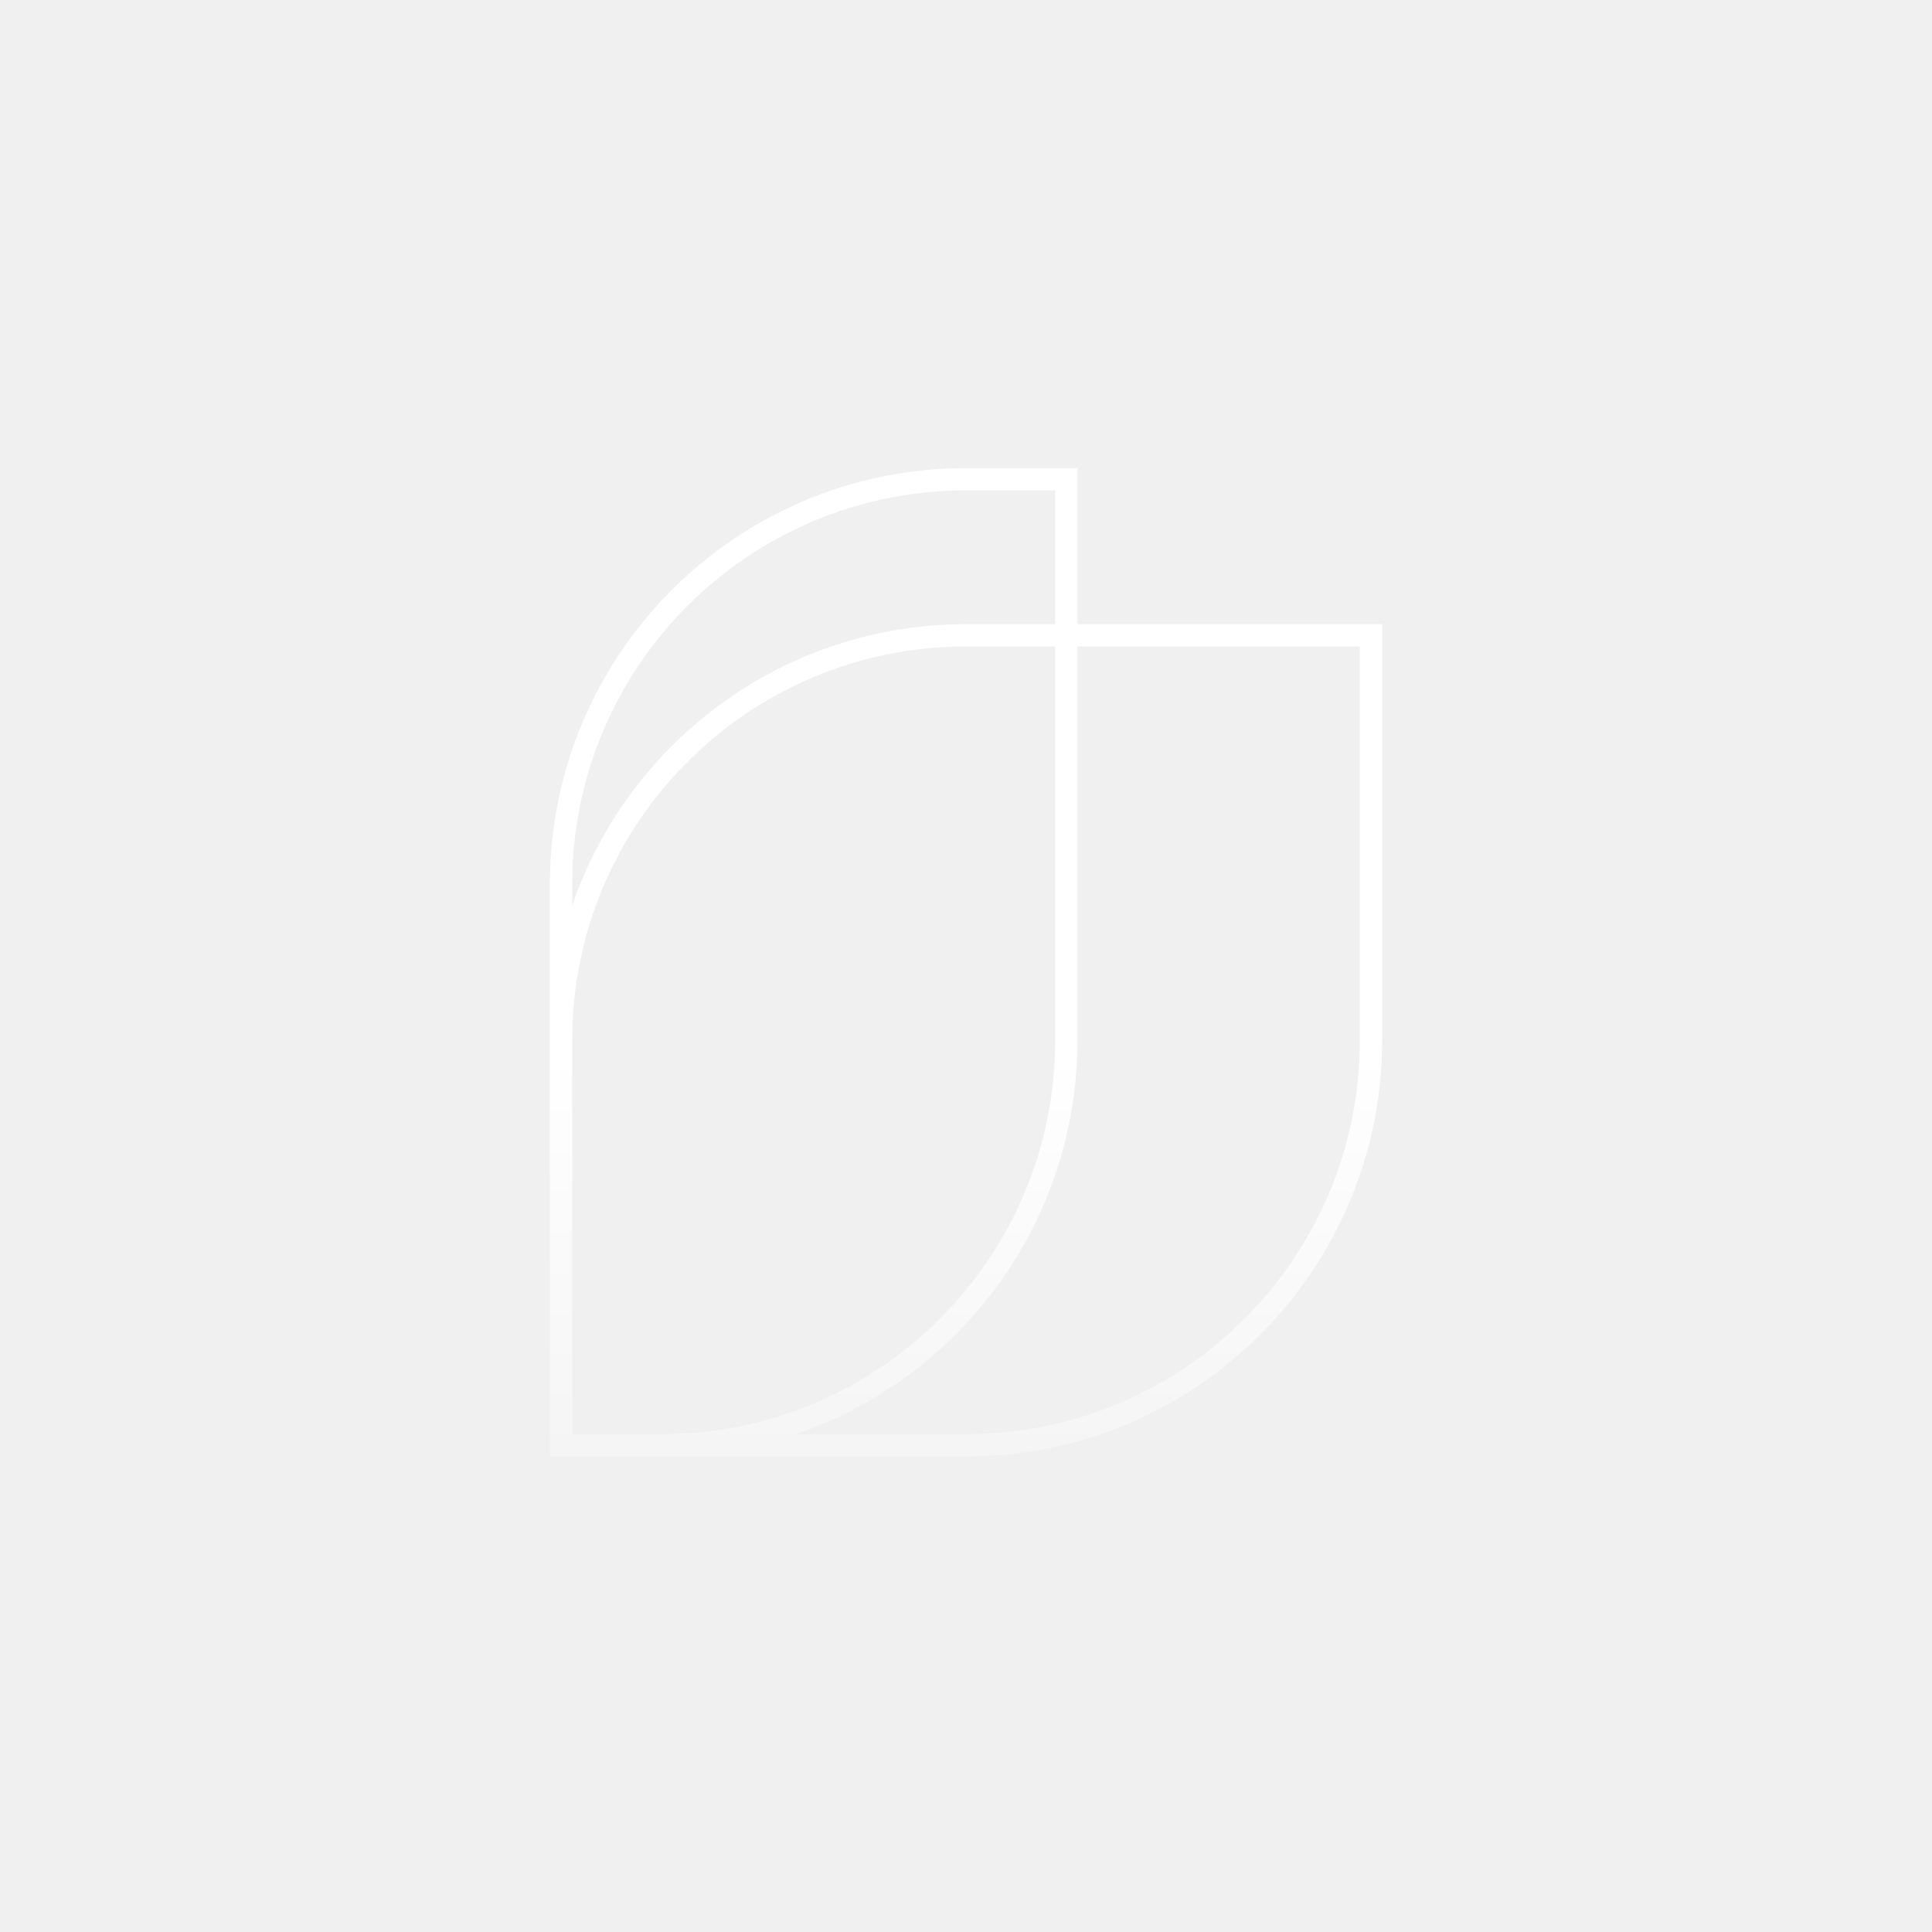
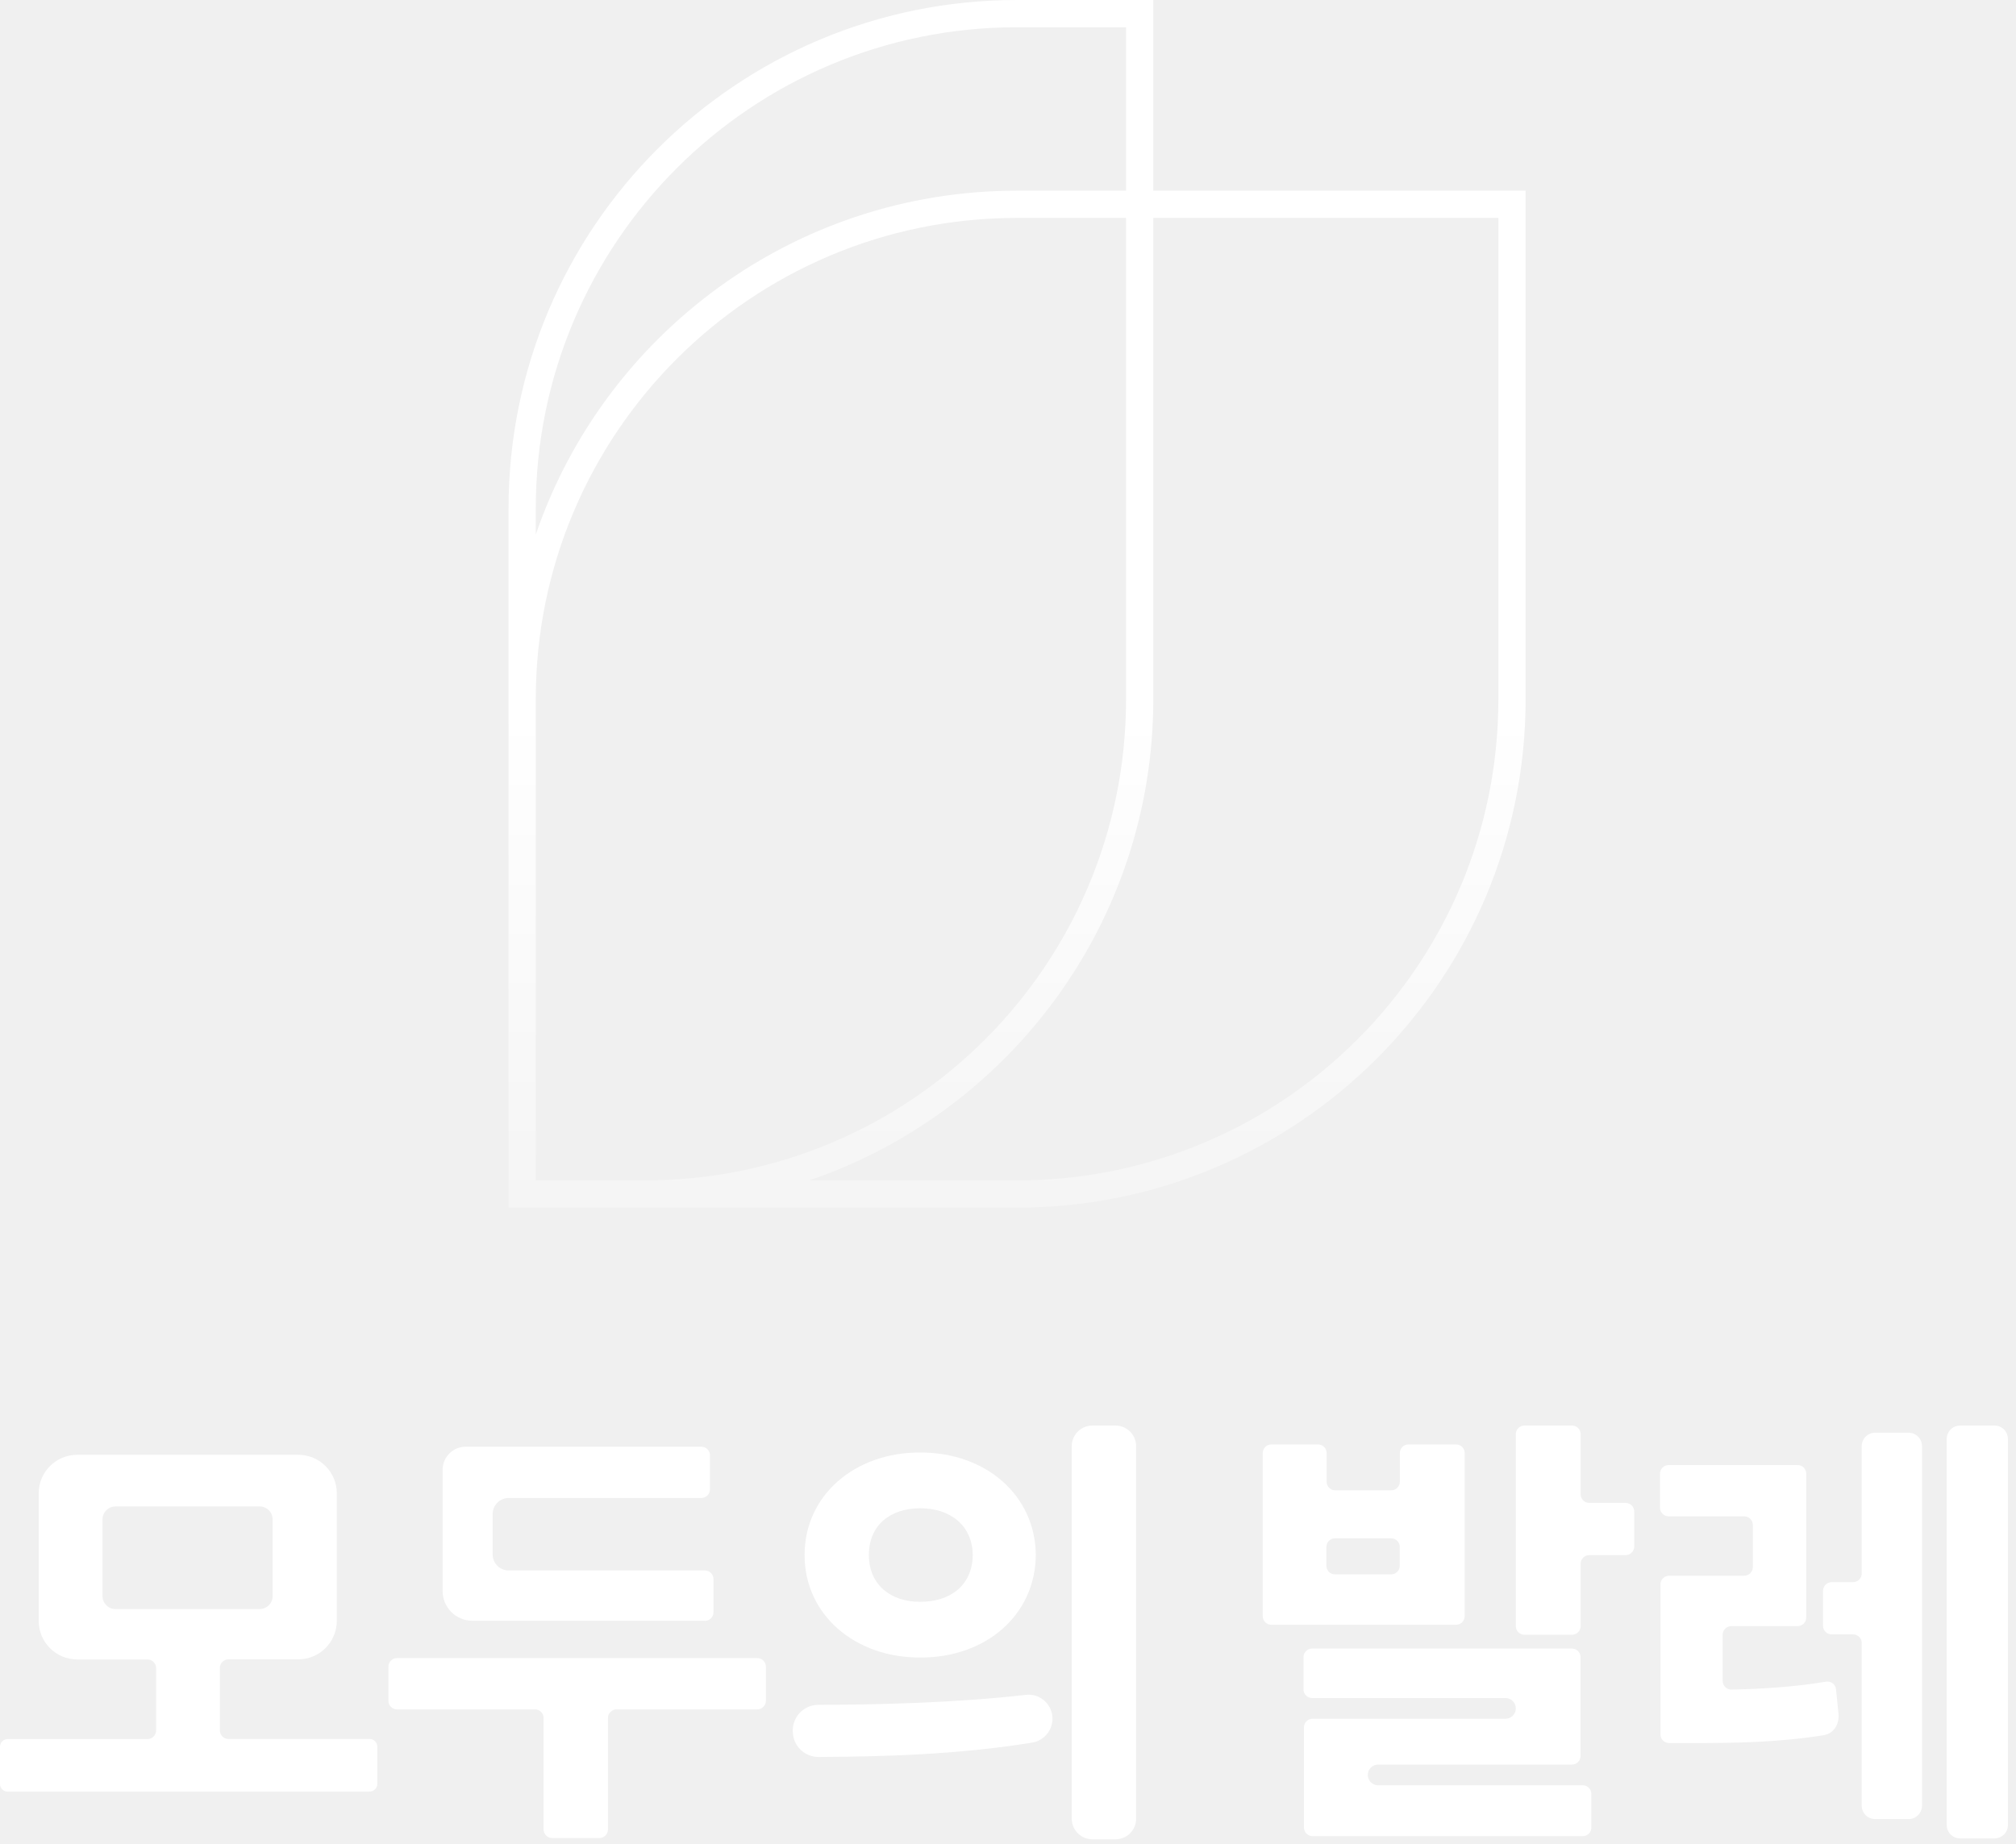
- <svg xmlns="http://www.w3.org/2000/svg" width="260" height="260" viewBox="0 0 260 260" fill="none">
-   <path fill-rule="evenodd" clip-rule="evenodd" d="M130 66H142V84H130C105.417 84 84.534 99.84 77 121.87V119C77 89.729 100.729 66 130 66ZM77 140V193H89C118.271 193 142 169.271 142 140V87H130C100.729 87 77 110.729 77 140ZM145 87V140C145 164.583 129.16 185.466 107.13 193H130C159.271 193 183 169.271 183 140V87H145ZM89 196H77H74V193V140V119C74 88.072 99.072 63 130 63H142H145V66V84H183H186V87V140C186 170.928 160.928 196 130 196H89Z" fill="url(#paint0_linear_439_112)" />
+ <svg xmlns="http://www.w3.org/2000/svg" width="222" height="203" viewBox="0 0 222 203" fill="none">
+   <path d="M40.71 197.32H0.85C0.38 197.32 0 196.94 0 196.47V192.38C0 191.91 0.38 191.53 0.85 191.53H16.24C16.76 191.53 17.19 191.11 17.19 190.58V183.71C17.19 183.19 16.77 182.76 16.24 182.76H8.51C6.16 182.76 4.26 180.86 4.26 178.51V164.47C4.26 162.12 6.16 160.22 8.51 160.22H32.84C35.19 160.22 37.09 162.12 37.09 164.47V178.5C37.09 180.85 35.19 182.75 32.84 182.75H25.16C24.64 182.75 24.21 183.17 24.21 183.7V190.57C24.21 191.09 24.63 191.52 25.16 191.52H40.7C41.17 191.52 41.55 191.9 41.55 192.37V196.46C41.55 196.93 41.17 197.31 40.7 197.31L40.71 197.32ZM30.02 175.79V167.33C30.02 166.55 29.39 165.91 28.6 165.91H12.71C11.93 165.91 11.29 166.54 11.29 167.33V175.79C11.29 176.57 11.92 177.21 12.71 177.21H28.6C29.38 177.21 30.02 176.58 30.02 175.79Z" fill="white" />
+   <path d="M43.73 182.61H83.39C83.91 182.61 84.34 183.03 84.34 183.56V187.31C84.34 187.83 83.92 188.26 83.39 188.26H67.9C67.38 188.26 66.95 188.68 66.95 189.21V201.48C66.95 202 66.53 202.43 66 202.43H60.81C60.29 202.43 59.86 202.01 59.86 201.48V189.21C59.86 188.69 59.44 188.26 58.91 188.26H43.72C43.2 188.26 42.77 187.84 42.77 187.31V183.56C42.77 183.04 43.19 182.61 43.72 182.61H43.73ZM77.63 178.5H52.02C50.21 178.5 48.74 177.03 48.74 175.22V161.87C48.74 160.47 49.88 159.33 51.28 159.33H77.23C77.75 159.33 78.18 159.75 78.18 160.28V164.03C78.18 164.55 77.76 164.98 77.23 164.98H56.02C55.04 164.98 54.25 165.77 54.25 166.75V171.19C54.25 172.17 55.04 172.96 56.02 172.96H77.62C78.14 172.96 78.57 173.38 78.57 173.91V177.56C78.57 178.08 78.15 178.51 77.62 178.51L77.63 178.5Z" fill="white" />
+   <path d="M115.88 189.01C116.03 190.42 115.05 191.69 113.65 191.92C105.45 193.26 96.98 193.47 90.13 193.5C88.71 193.5 87.52 192.46 87.33 191.06V190.99C87.08 189.28 88.39 187.77 90.1 187.76C96.91 187.74 105.27 187.54 112.96 186.66C114.42 186.49 115.73 187.55 115.89 189.02L115.88 189.01ZM114.06 171.26C114.01 177.87 108.56 182.58 101.33 182.55C94.17 182.57 88.6 177.87 88.6 171.26C88.6 164.65 94.17 159.94 101.33 159.97C108.56 159.95 114.01 164.68 114.06 171.26ZM101.33 176.41C104.57 176.43 107.08 174.65 107.12 171.26C107.07 167.94 104.59 166.11 101.33 166.11C98.07 166.11 95.68 167.94 95.68 171.26C95.68 174.58 98.16 176.44 101.33 176.41ZM120.29 157H122.84C124.09 157 125.11 158.02 125.11 159.27V200.3C125.11 201.55 124.09 202.57 122.84 202.57H120.29C119.04 202.57 118.02 201.55 118.02 200.3V159.27C118.02 158.02 119.04 157 120.29 157Z" fill="white" />
+   <path d="M147.02 164.13H153.2C153.72 164.13 154.15 163.71 154.15 163.18V160.03C154.15 159.51 154.57 159.08 155.1 159.08H160.34C160.86 159.08 161.29 159.5 161.29 160.03V177.99C161.29 178.51 160.87 178.94 160.34 178.94H140C139.48 178.94 139.05 178.52 139.05 177.99V160.03C139.05 159.51 139.47 159.08 140 159.08H145.14C145.66 159.08 146.09 159.5 146.09 160.03V163.19C146.09 163.71 146.51 164.14 147.04 164.14L147.02 164.13ZM144.49 181.56H173.1C173.62 181.56 174.05 181.98 174.05 182.51V193.39C174.05 193.91 173.63 194.34 173.1 194.34H151.76C151.13 194.34 150.62 194.85 150.62 195.48C150.62 196.11 151.13 196.62 151.76 196.62H174.29C174.81 196.62 175.24 197.04 175.24 197.57V201.27C175.24 201.79 174.82 202.22 174.29 202.22H144.54C144.02 202.22 143.59 201.8 143.59 201.27V190.24C143.59 189.72 144.01 189.29 144.54 189.29H165.78C166.41 189.29 166.92 188.78 166.92 188.15C166.92 187.52 166.41 187.01 165.78 187.01H144.49C143.97 187.01 143.54 186.59 143.54 186.06V182.51C143.54 181.99 143.96 181.56 144.49 181.56ZM154.14 172.44V170.37C154.14 169.85 153.72 169.42 153.19 169.42H147.01C146.49 169.42 146.06 169.84 146.06 170.37V172.44C146.06 172.96 146.48 173.39 147.01 173.39H153.19C153.71 173.39 154.14 172.97 154.14 172.44ZM167.87 157H173.11C173.63 157 174.06 157.42 174.06 157.95V164.57C174.06 165.09 174.48 165.52 175.01 165.52H179.01C179.53 165.52 179.96 165.94 179.96 166.47V170.32C179.96 170.84 179.54 171.27 179.01 171.27H175.01C174.49 171.27 174.06 171.69 174.06 172.22V179.09C174.06 179.61 173.64 180.04 173.11 180.04H167.87C167.35 180.04 166.92 179.62 166.92 179.09V157.95C166.92 157.43 167.34 157 167.87 157Z" fill="white" />
+   <path d="M197.97 179.09H190.65C190.13 179.09 189.7 179.51 189.7 180.04V185.13C189.7 185.66 190.14 186.09 190.67 186.08C194.15 186 197.48 185.8 201.08 185.21C201.62 185.12 202.13 185.5 202.18 186.04L202.45 188.7C202.58 190 201.84 190.95 200.79 191.11C195.78 191.9 191.22 191.97 186.12 191.97H183.8C183.28 191.97 182.85 191.55 182.85 191.02V174.49C182.85 173.97 183.27 173.54 183.8 173.54H192.07C192.59 173.54 193.02 173.12 193.02 172.59V167.95C193.02 167.43 192.6 167 192.07 167H183.75C183.23 167 182.8 166.58 182.8 166.05V162.3C182.8 161.78 183.22 161.35 183.75 161.35H197.95C198.47 161.35 198.9 161.77 198.9 162.3V178.14C198.9 178.66 198.48 179.09 197.95 179.09H197.97ZM201.7 174.25H204.06C204.58 174.25 205.01 173.83 205.01 173.3V159.27C205.01 158.45 205.67 157.79 206.49 157.79H210.17C210.99 157.79 211.65 158.45 211.65 159.27V198.86C211.65 199.68 210.99 200.34 210.17 200.34H206.49C205.67 200.34 205.01 199.68 205.01 198.86V180.95C205.01 180.43 204.59 180 204.06 180H201.7C201.18 180 200.75 179.58 200.75 179.05V175.2C200.75 174.68 201.17 174.25 201.7 174.25ZM215.85 157H219.63C220.45 157 221.11 157.66 221.11 158.48V200.99C221.11 201.81 220.45 202.47 219.63 202.47H215.85C215.03 202.47 214.37 201.81 214.37 200.99V158.48C214.37 157.66 215.03 157 215.85 157Z" fill="white" />
+   <path fill-rule="evenodd" clip-rule="evenodd" d="M112 3H124V21H112C87.417 21 66.534 36.84 59 58.87V56C59 26.729 82.729 3 112 3ZM59 77V130H71C100.271 130 124 106.271 124 77V24H112C82.729 24 59 47.729 59 77ZM127 24V77C127 101.583 111.16 122.466 89.13 130H112C141.271 130 165 106.271 165 77V24H127ZM71 133H59H56V130V77V56C56 25.072 81.072 0 112 0H124H127V3V21H165H168V24V77C168 107.928 142.928 133 112 133H71Z" fill="url(#paint0_linear_1926_396)" />
  <defs>
-     <linearGradient id="paint0_linear_439_112" x1="74" y1="63" x2="74" y2="196" gradientUnits="userSpaceOnUse">
+     <linearGradient id="paint0_linear_1926_396" x1="56" y1="0" x2="56" y2="133" gradientUnits="userSpaceOnUse">
      <stop stop-color="white" />
      <stop offset="0.589" stop-color="white" />
      <stop offset="1" stop-color="white" stop-opacity="0.33" />
    </linearGradient>
  </defs>
</svg>
